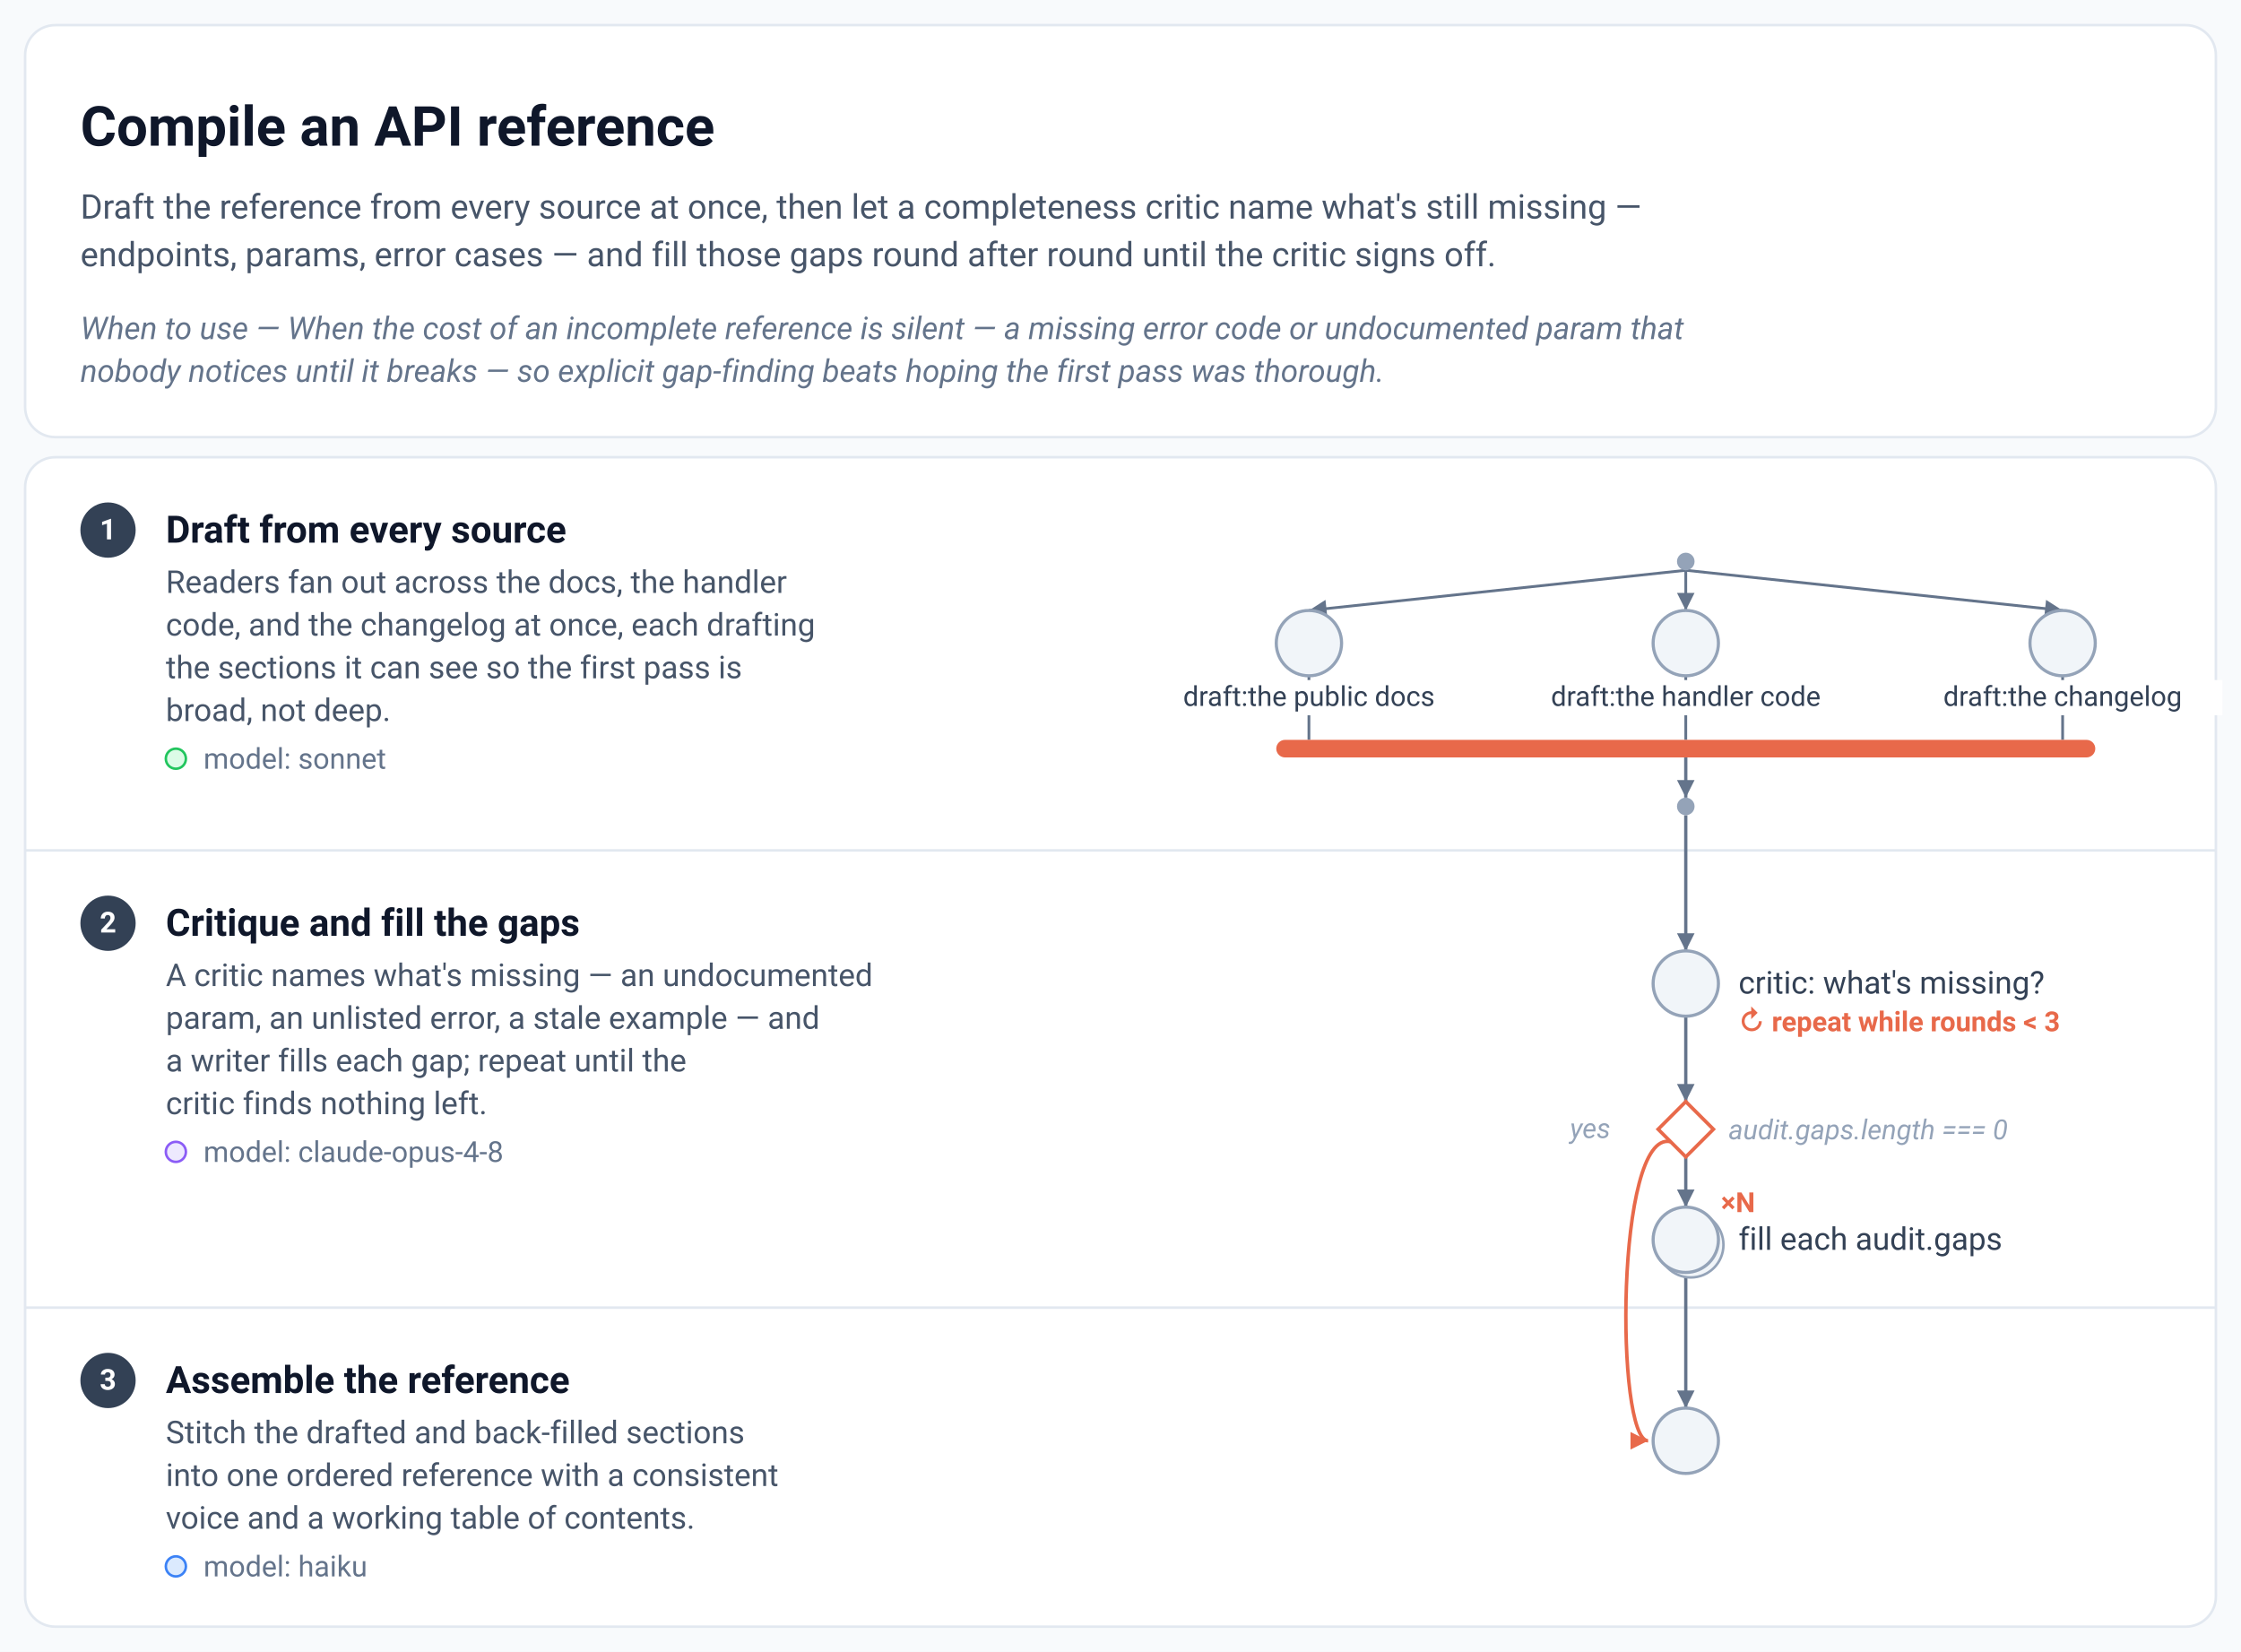
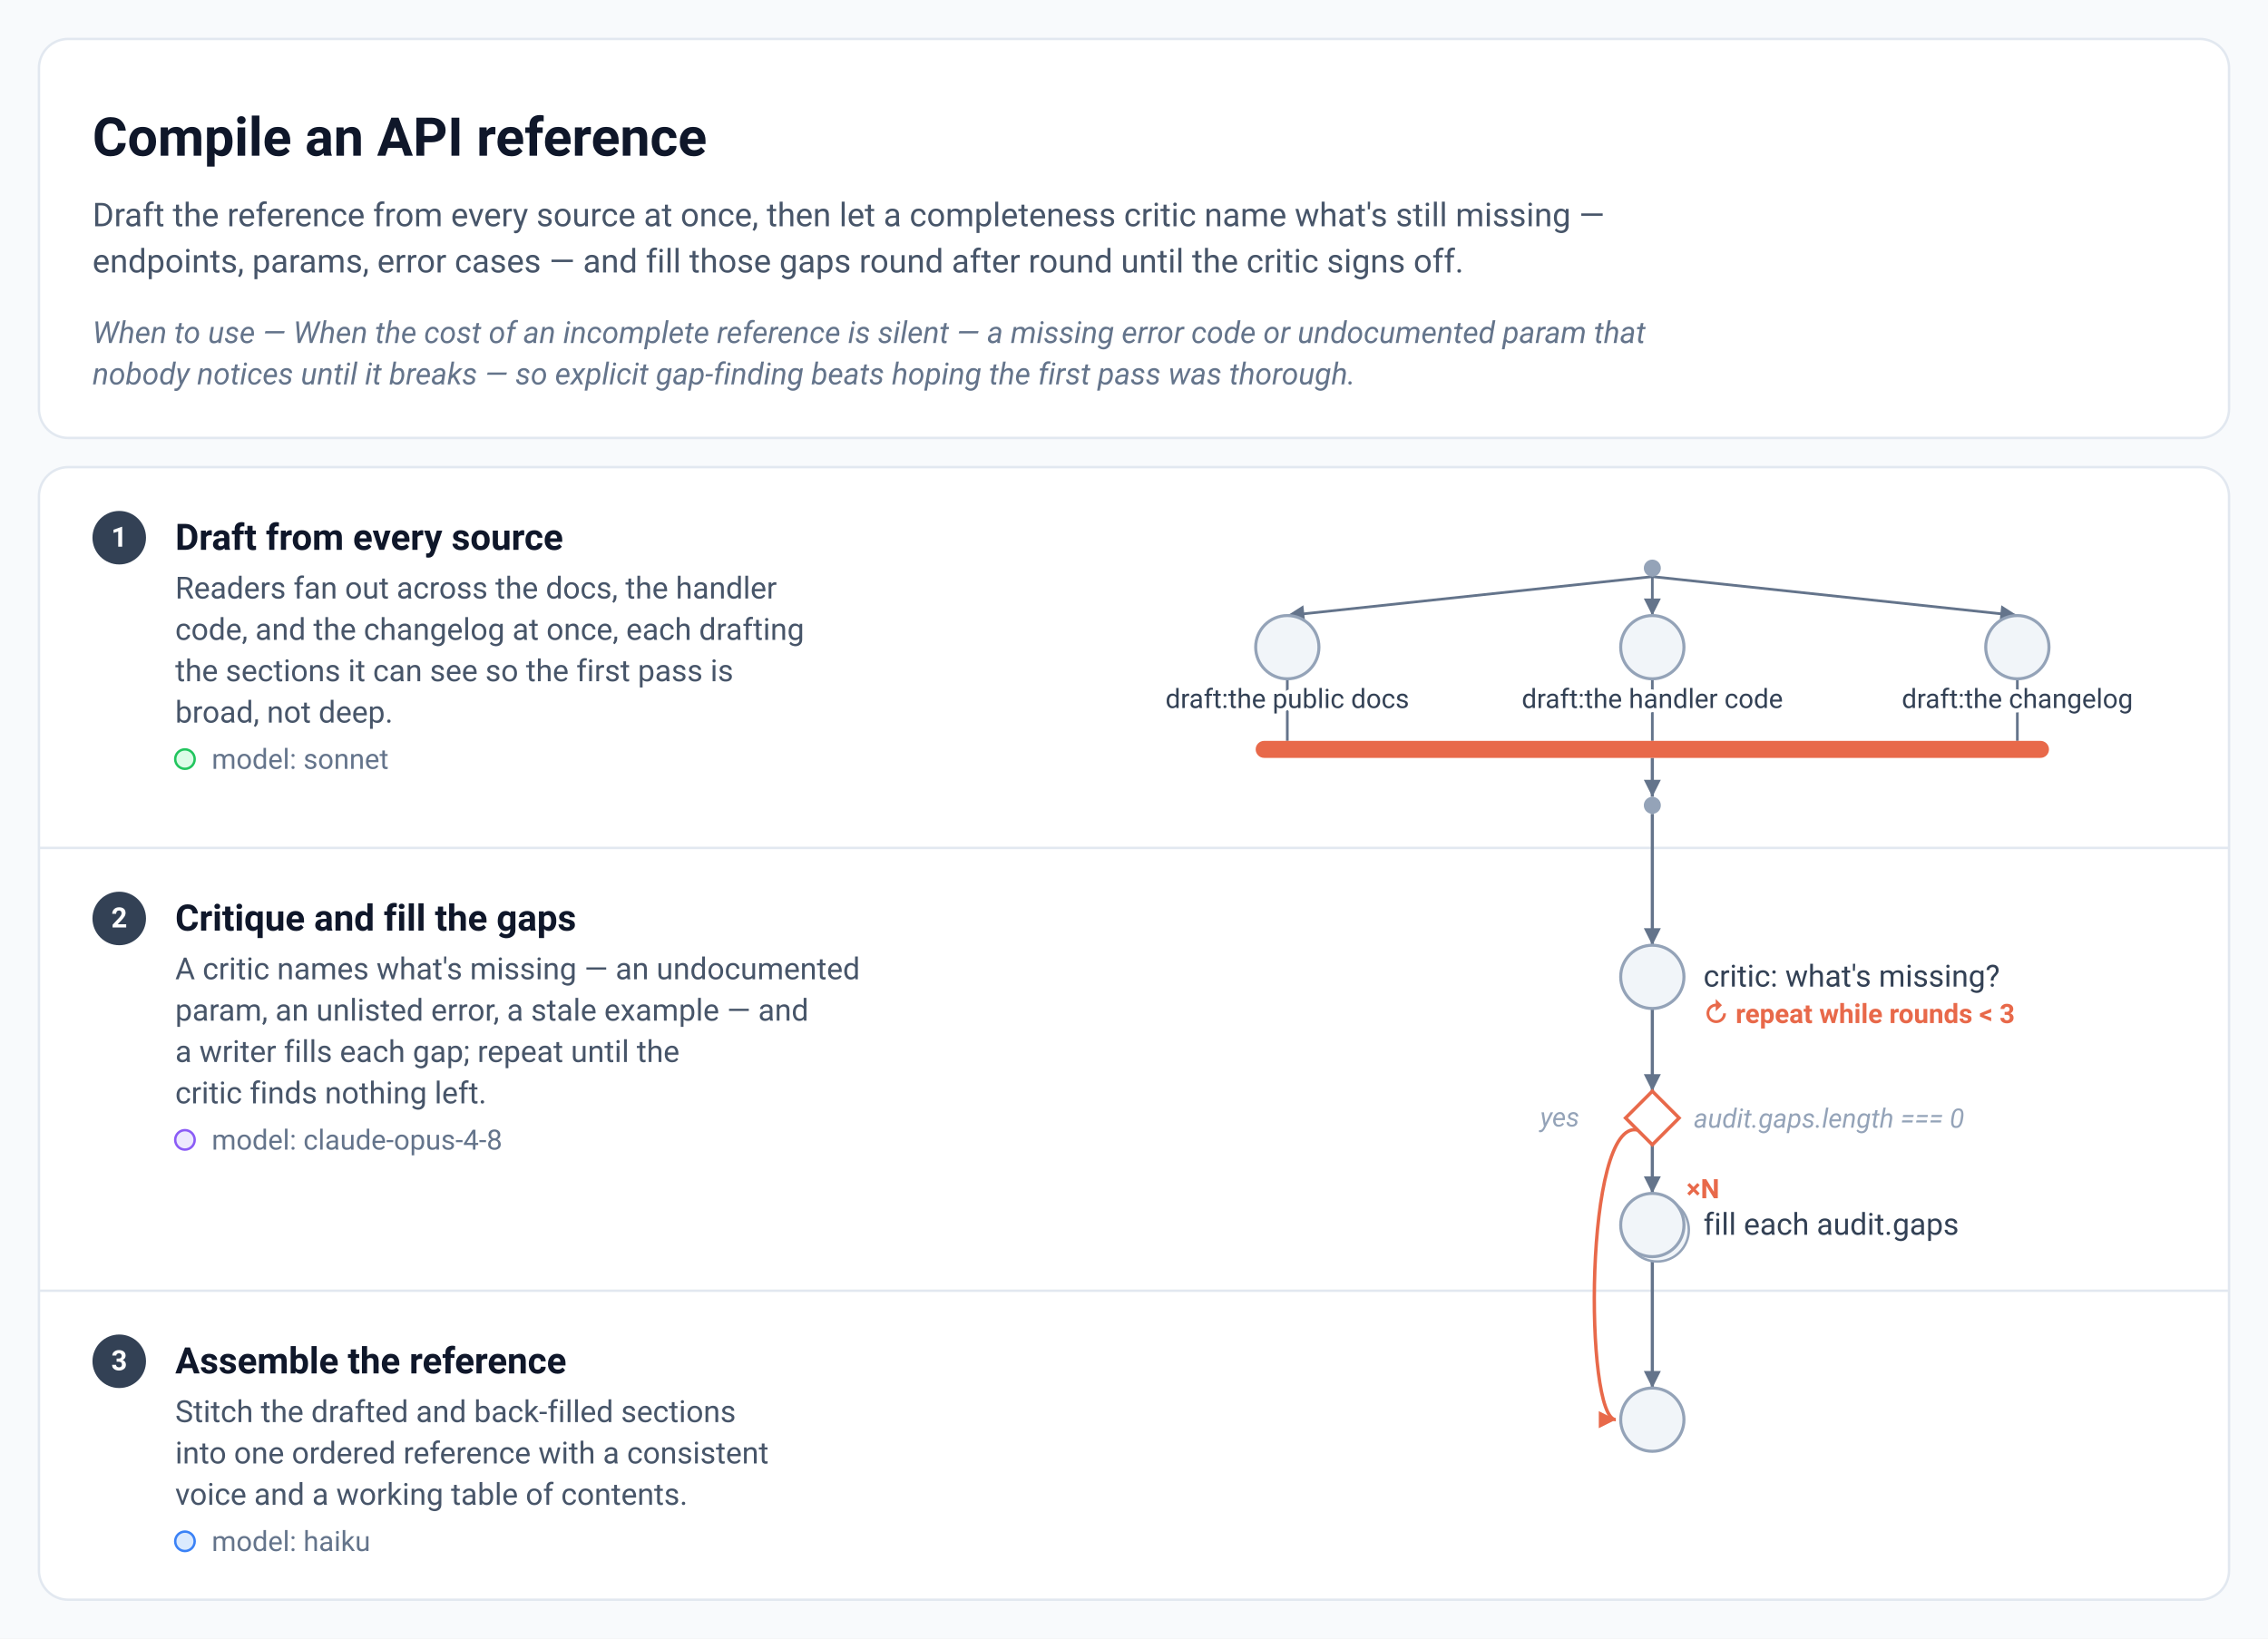
- <svg xmlns="http://www.w3.org/2000/svg" width="892" height="657.5" viewBox="0 0 892 657.5" font-family="-apple-system, BlinkMacSystemFont, 'Segoe UI', Roboto, Helvetica, Arial, sans-serif">
-   <rect width="892" height="657.5" fill="#f8fafc" />
-   <g transform="translate(0 10)">
+ <svg xmlns="http://www.w3.org/2000/svg" width="932" height="673.5" viewBox="0 0 932 673.5" font-family="-apple-system, BlinkMacSystemFont, 'Segoe UI', Roboto, Helvetica, Arial, sans-serif">
+   <rect width="932" height="673.5" fill="#f8fafc" />
+   <g transform="translate(0 16)">
    <g class="header-card">
-       <rect x="10" y="0" width="872" height="164" rx="12" fill="#ffffff" stroke="#e2e8f0" stroke-width="1" />
-       <text x="32" y="48" font-size="22" fill="#0f172a" font-weight="700">Compile an API reference</text>
-       <text x="32" y="77" font-size="13.5" fill="#475569">Draft the reference from every source at once, then let a completeness critic name what's still missing —</text>
-       <text x="32" y="96" font-size="13.5" fill="#475569">endpoints, params, error cases — and fill those gaps round after round until the critic signs off.</text>
-       <text x="32" y="125" font-size="12.5" fill="#64748b" font-style="italic">When to use — When the cost of an incomplete reference is silent — a missing error code or undocumented param that</text>
-       <text x="32" y="142" font-size="12.5" fill="#64748b" font-style="italic">nobody notices until it breaks — so explicit gap-finding beats hoping the first pass was thorough.</text>
+       <rect x="16" y="0" width="900" height="164" rx="12" fill="#ffffff" stroke="#e2e8f0" stroke-width="1" />
+       <text x="38" y="48" font-size="22" fill="#0f172a" font-weight="700">Compile an API reference</text>
+       <text x="38" y="77" font-size="13.5" fill="#475569">Draft the reference from every source at once, then let a completeness critic name what's still missing —</text>
+       <text x="38" y="96" font-size="13.5" fill="#475569">endpoints, params, error cases — and fill those gaps round after round until the critic signs off.</text>
+       <text x="38" y="125" font-size="12.5" fill="#64748b" font-style="italic">When to use — When the cost of an incomplete reference is silent — a missing error code or undocumented param that</text>
+       <text x="38" y="142" font-size="12.5" fill="#64748b" font-style="italic">nobody notices until it breaks — so explicit gap-finding beats hoping the first pass was thorough.</text>
    </g>
  </g>
-   <g transform="translate(0 182)">
-     <rect x="10" y="0" width="872" height="465.5" rx="12" fill="#ffffff" stroke="#e2e8f0" stroke-width="1" />
+   <g transform="translate(0 192)">
+     <rect x="16" y="0" width="900" height="465.5" rx="12" fill="#ffffff" stroke="#e2e8f0" stroke-width="1" />
    <g class="swimlane" />
    <g class="swimlane">
-       <line x1="10" y1="156.5" x2="882" y2="156.5" stroke="#e2e8f0" stroke-width="1" />
+       <line x1="16" y1="156.5" x2="916" y2="156.5" stroke="#e2e8f0" stroke-width="1" />
    </g>
    <g class="swimlane">
-       <line x1="10" y1="338.5" x2="882" y2="338.5" stroke="#e2e8f0" stroke-width="1" />
+       <line x1="16" y1="338.5" x2="916" y2="338.5" stroke="#e2e8f0" stroke-width="1" />
    </g>
    <g transform="translate(0 0)">
      <g class="lane-label">
-         <circle cx="43" cy="29" r="11" fill="#334155" />
-         <text x="43" y="32.7" font-size="11.5" fill="#ffffff" font-weight="700" text-anchor="middle">1</text>
-         <text x="66" y="34" font-size="15" fill="#0f172a" font-weight="700">Draft from every source</text>
-         <text x="66" y="54" font-size="12.5" fill="#475569">Readers fan out across the docs, the handler</text>
-         <text x="66" y="71" font-size="12.5" fill="#475569">code, and the changelog at once, each drafting</text>
-         <text x="66" y="88" font-size="12.5" fill="#475569">the sections it can see so the first pass is</text>
-         <text x="66" y="105" font-size="12.5" fill="#475569">broad, not deep.</text>
-         <circle cx="70" cy="120" r="4" fill="#dcfce7" stroke="#22c55e" stroke-width="1" />
-         <text x="81" y="124" font-size="11.5" fill="#64748b">model: sonnet</text>
+         <circle cx="49" cy="29" r="11" fill="#334155" />
+         <text x="49" y="32.7" font-size="11.5" fill="#ffffff" font-weight="700" text-anchor="middle">1</text>
+         <text x="72" y="34" font-size="15" fill="#0f172a" font-weight="700">Draft from every source</text>
+         <text x="72" y="54" font-size="12.5" fill="#475569">Readers fan out across the docs, the handler</text>
+         <text x="72" y="71" font-size="12.5" fill="#475569">code, and the changelog at once, each drafting</text>
+         <text x="72" y="88" font-size="12.5" fill="#475569">the sections it can see so the first pass is</text>
+         <text x="72" y="105" font-size="12.5" fill="#475569">broad, not deep.</text>
+         <circle cx="76" cy="120" r="4" fill="#dcfce7" stroke="#22c55e" stroke-width="1" />
+         <text x="87" y="124" font-size="11.5" fill="#64748b">model: sonnet</text>
      </g>
    </g>
    <g transform="translate(0 156.5)">
      <g class="lane-label">
-         <circle cx="43" cy="29" r="11" fill="#334155" />
-         <text x="43" y="32.7" font-size="11.5" fill="#ffffff" font-weight="700" text-anchor="middle">2</text>
-         <text x="66" y="34" font-size="15" fill="#0f172a" font-weight="700">Critique and fill the gaps</text>
-         <text x="66" y="54" font-size="12.5" fill="#475569">A critic names what's missing — an undocumented</text>
-         <text x="66" y="71" font-size="12.5" fill="#475569">param, an unlisted error, a stale example — and</text>
-         <text x="66" y="88" font-size="12.5" fill="#475569">a writer fills each gap; repeat until the</text>
-         <text x="66" y="105" font-size="12.5" fill="#475569">critic finds nothing left.</text>
-         <circle cx="70" cy="120" r="4" fill="#ede9fe" stroke="#8b5cf6" stroke-width="1" />
-         <text x="81" y="124" font-size="11.5" fill="#64748b">model: claude-opus-4-8</text>
+         <circle cx="49" cy="29" r="11" fill="#334155" />
+         <text x="49" y="32.7" font-size="11.5" fill="#ffffff" font-weight="700" text-anchor="middle">2</text>
+         <text x="72" y="34" font-size="15" fill="#0f172a" font-weight="700">Critique and fill the gaps</text>
+         <text x="72" y="54" font-size="12.5" fill="#475569">A critic names what's missing — an undocumented</text>
+         <text x="72" y="71" font-size="12.5" fill="#475569">param, an unlisted error, a stale example — and</text>
+         <text x="72" y="88" font-size="12.5" fill="#475569">a writer fills each gap; repeat until the</text>
+         <text x="72" y="105" font-size="12.5" fill="#475569">critic finds nothing left.</text>
+         <circle cx="76" cy="120" r="4" fill="#ede9fe" stroke="#8b5cf6" stroke-width="1" />
+         <text x="87" y="124" font-size="11.5" fill="#64748b">model: claude-opus-4-8</text>
      </g>
    </g>
    <g transform="translate(0 338.5)">
      <g class="lane-label">
-         <circle cx="43" cy="29" r="11" fill="#334155" />
-         <text x="43" y="32.7" font-size="11.5" fill="#ffffff" font-weight="700" text-anchor="middle">3</text>
-         <text x="66" y="34" font-size="15" fill="#0f172a" font-weight="700">Assemble the reference</text>
-         <text x="66" y="54" font-size="12.5" fill="#475569">Stitch the drafted and back-filled sections</text>
-         <text x="66" y="71" font-size="12.5" fill="#475569">into one ordered reference with a consistent</text>
-         <text x="66" y="88" font-size="12.5" fill="#475569">voice and a working table of contents.</text>
-         <circle cx="70" cy="103" r="4" fill="#dbeafe" stroke="#3b82f6" stroke-width="1" />
-         <text x="81" y="107" font-size="11.5" fill="#64748b">model: haiku</text>
+         <circle cx="49" cy="29" r="11" fill="#334155" />
+         <text x="49" y="32.7" font-size="11.5" fill="#ffffff" font-weight="700" text-anchor="middle">3</text>
+         <text x="72" y="34" font-size="15" fill="#0f172a" font-weight="700">Assemble the reference</text>
+         <text x="72" y="54" font-size="12.5" fill="#475569">Stitch the drafted and back-filled sections</text>
+         <text x="72" y="71" font-size="12.5" fill="#475569">into one ordered reference with a consistent</text>
+         <text x="72" y="88" font-size="12.5" fill="#475569">voice and a working table of contents.</text>
+         <circle cx="76" cy="103" r="4" fill="#dbeafe" stroke="#3b82f6" stroke-width="1" />
+         <text x="87" y="107" font-size="11.5" fill="#64748b">model: haiku</text>
      </g>
    </g>
-     <g class="topology" transform="translate(367 0)">
+     <g class="topology" transform="translate(375 0)">
      <g class="edge">
        <path d="M 304 45 L 154 61" fill="none" stroke="#64748b" stroke-width="1.1" />
        <polygon points="154,61 160.59,56.78 161.33,63.74" fill="#64748b" />
      </g>
      <g class="edge">
        <path d="M 304 45 L 304 61" fill="none" stroke="#64748b" stroke-width="1.1" />
        <polygon points="304,61 300.5,54 307.5,54" fill="#64748b" />
      </g>
      <g class="edge">
        <path d="M 304 45 L 454 61" fill="none" stroke="#64748b" stroke-width="1.1" />
        <polygon points="454,61 446.67,63.74 447.41,56.78" fill="#64748b" />
      </g>
      <g class="edge">
        <path d="M 154 87 L 154 112.5" fill="none" stroke="#64748b" stroke-width="1.1" />
      </g>
      <g class="edge">
        <path d="M 304 87 L 304 112.5" fill="none" stroke="#64748b" stroke-width="1.1" />
      </g>
      <g class="edge">
        <path d="M 454 87 L 454 112.5" fill="none" stroke="#64748b" stroke-width="1.1" />
      </g>
      <g class="edge">
        <path d="M 304 119.5 L 304 135.5" fill="none" stroke="#64748b" stroke-width="1.3" />
        <polygon points="304,135.5 300.5,128.5 307.5,128.5" fill="#64748b" />
      </g>
      <g class="edge">
        <path d="M 304 222.5 L 304 256.5" fill="none" stroke="#64748b" stroke-width="1.3" />
        <polygon points="304,256.5 300.5,249.5 307.5,249.5" fill="#64748b" />
      </g>
      <g class="edge">
        <path d="M 304 278.5 L 304 298.5" fill="none" stroke="#64748b" stroke-width="1.3" />
        <polygon points="304,298.5 300.5,291.5 307.5,291.5" fill="#64748b" />
      </g>
      <g class="edge">
        <path d="M 304 142.5 L 304 196.5" fill="none" stroke="#64748b" stroke-width="1.3" />
        <polygon points="304,196.5 300.5,189.5 307.5,189.5" fill="#64748b" />
      </g>
      <g class="edge">
        <path d="M 304 324.5 L 304 378.5" fill="none" stroke="#64748b" stroke-width="1.3" />
        <polygon points="304,378.5 300.5,371.5 307.5,371.5" fill="#64748b" />
      </g>
      <circle class="hub" cx="304" cy="41.5" r="3.5" fill="#94a3b8" />
      <g class="agent-node">
        <circle cx="154" cy="74" r="13" fill="#f1f5f9" stroke="#94a3b8" stroke-width="1.25" />
-         <rect x="84.01" y="88.7" width="139.98" height="14" fill="#ffffff" />
-         <text x="154" y="99" font-size="11" fill="#334155" text-anchor="middle">draft:the public docs</text>
+         <text x="154" y="99" font-size="11" fill="#334155" text-anchor="middle" stroke="#ffffff" stroke-width="3.5" stroke-linejoin="round" paint-order="stroke fill">draft:the public docs</text>
      </g>
      <g class="agent-node">
        <circle cx="304" cy="74" r="13" fill="#f1f5f9" stroke="#94a3b8" stroke-width="1.25" />
-         <rect x="230.82" y="88.7" width="146.36" height="14" fill="#ffffff" />
-         <text x="304" y="99" font-size="11" fill="#334155" text-anchor="middle">draft:the handler code</text>
+         <text x="304" y="99" font-size="11" fill="#334155" text-anchor="middle" stroke="#ffffff" stroke-width="3.5" stroke-linejoin="round" paint-order="stroke fill">draft:the handler code</text>
      </g>
      <g class="agent-node">
        <circle cx="454" cy="74" r="13" fill="#f1f5f9" stroke="#94a3b8" stroke-width="1.25" />
-         <rect x="390.39" y="88.7" width="127.22" height="14" fill="#ffffff" />
-         <text x="454" y="99" font-size="11" fill="#334155" text-anchor="middle">draft:the changelog</text>
+         <text x="454" y="99" font-size="11" fill="#334155" text-anchor="middle" stroke="#ffffff" stroke-width="3.5" stroke-linejoin="round" paint-order="stroke fill">draft:the changelog</text>
      </g>
      <rect class="barrier" x="141" y="112.5" width="326" height="7" rx="3.5" fill="#e8694a" />
      <circle class="hub" cx="304" cy="139" r="3.5" fill="#94a3b8" />
      <g class="agent-node">
        <circle cx="304" cy="209.5" r="13" fill="#f1f5f9" stroke="#94a3b8" stroke-width="1.25" />
-         <rect x="322" y="202" width="172.75" height="15.5" fill="#ffffff" />
-         <text x="325" y="213.5" font-size="12.5" fill="#334155">critic: what's missing?</text>
+         <text x="325" y="213.5" font-size="12.5" fill="#334155" stroke="#ffffff" stroke-width="3.5" stroke-linejoin="round" paint-order="stroke fill">critic: what's missing?</text>
      </g>
      <g class="decision">
        <polygon points="304,256.5 315,267.5 304,278.5 293,267.5" fill="#ffffff" stroke="#e8694a" stroke-width="1.4" />
-         <rect x="318" y="261.2" width="152.74" height="14" fill="#ffffff" />
-         <text x="321" y="271.5" font-size="11" fill="#94a3b8" font-style="italic">audit.gaps.length === 0</text>
+         <text x="321" y="271.5" font-size="11" fill="#94a3b8" font-style="italic" stroke="#ffffff" stroke-width="3.5" stroke-linejoin="round" paint-order="stroke fill">audit.gaps.length === 0</text>
      </g>
      <g class="agent-node">
        <circle cx="306" cy="313.5" r="13" fill="#f1f5f9" stroke="#94a3b8" stroke-width="1" />
        <circle cx="304" cy="311.5" r="13" fill="#f1f5f9" stroke="#94a3b8" stroke-width="1.25" />
-         <rect x="322" y="304" width="151" height="15.5" fill="#ffffff" />
-         <text x="325" y="315.5" font-size="12.5" fill="#334155">fill each audit.gaps</text>
+         <text x="325" y="315.5" font-size="12.5" fill="#334155" stroke="#ffffff" stroke-width="3.5" stroke-linejoin="round" paint-order="stroke fill">fill each audit.gaps</text>
        <text x="318" y="300.5" font-size="11" font-weight="700" fill="#e8694a">×N</text>
      </g>
      <g class="agent-node">
        <circle cx="304" cy="391.5" r="13" fill="#f1f5f9" stroke="#94a3b8" stroke-width="1.25" />
      </g>
      <g class="control-arc">
        <path d="M 297.95 272.45 C 276 267.5 276 391.5 289 391.5" fill="none" stroke="#e8694a" stroke-width="1.4" />
        <polygon points="289,391.5 282,395 282,388" fill="#e8694a" />
-         <rect x="251.86" y="260.7" width="25.14" height="14" fill="#ffffff" />
-         <text x="274" y="271" font-size="11" fill="#94a3b8" font-style="italic" text-anchor="end">yes</text>
+         <text x="274" y="271" font-size="11" fill="#94a3b8" font-style="italic" text-anchor="end" stroke="#ffffff" stroke-width="3.5" stroke-linejoin="round" paint-order="stroke fill">yes</text>
      </g>
      <g class="loop-badge">
-         <rect x="322" y="218.2" width="165.5" height="14" fill="#ffffff" />
-         <text x="325" y="228.5" font-size="11" fill="#e8694a" font-weight="600">↻ repeat while rounds &lt; 3</text>
+         <text x="325" y="228.5" font-size="11" fill="#e8694a" font-weight="600" stroke="#ffffff" stroke-width="3.5" stroke-linejoin="round" paint-order="stroke fill">↻ repeat while rounds &lt; 3</text>
      </g>
    </g>
  </g>
</svg>
